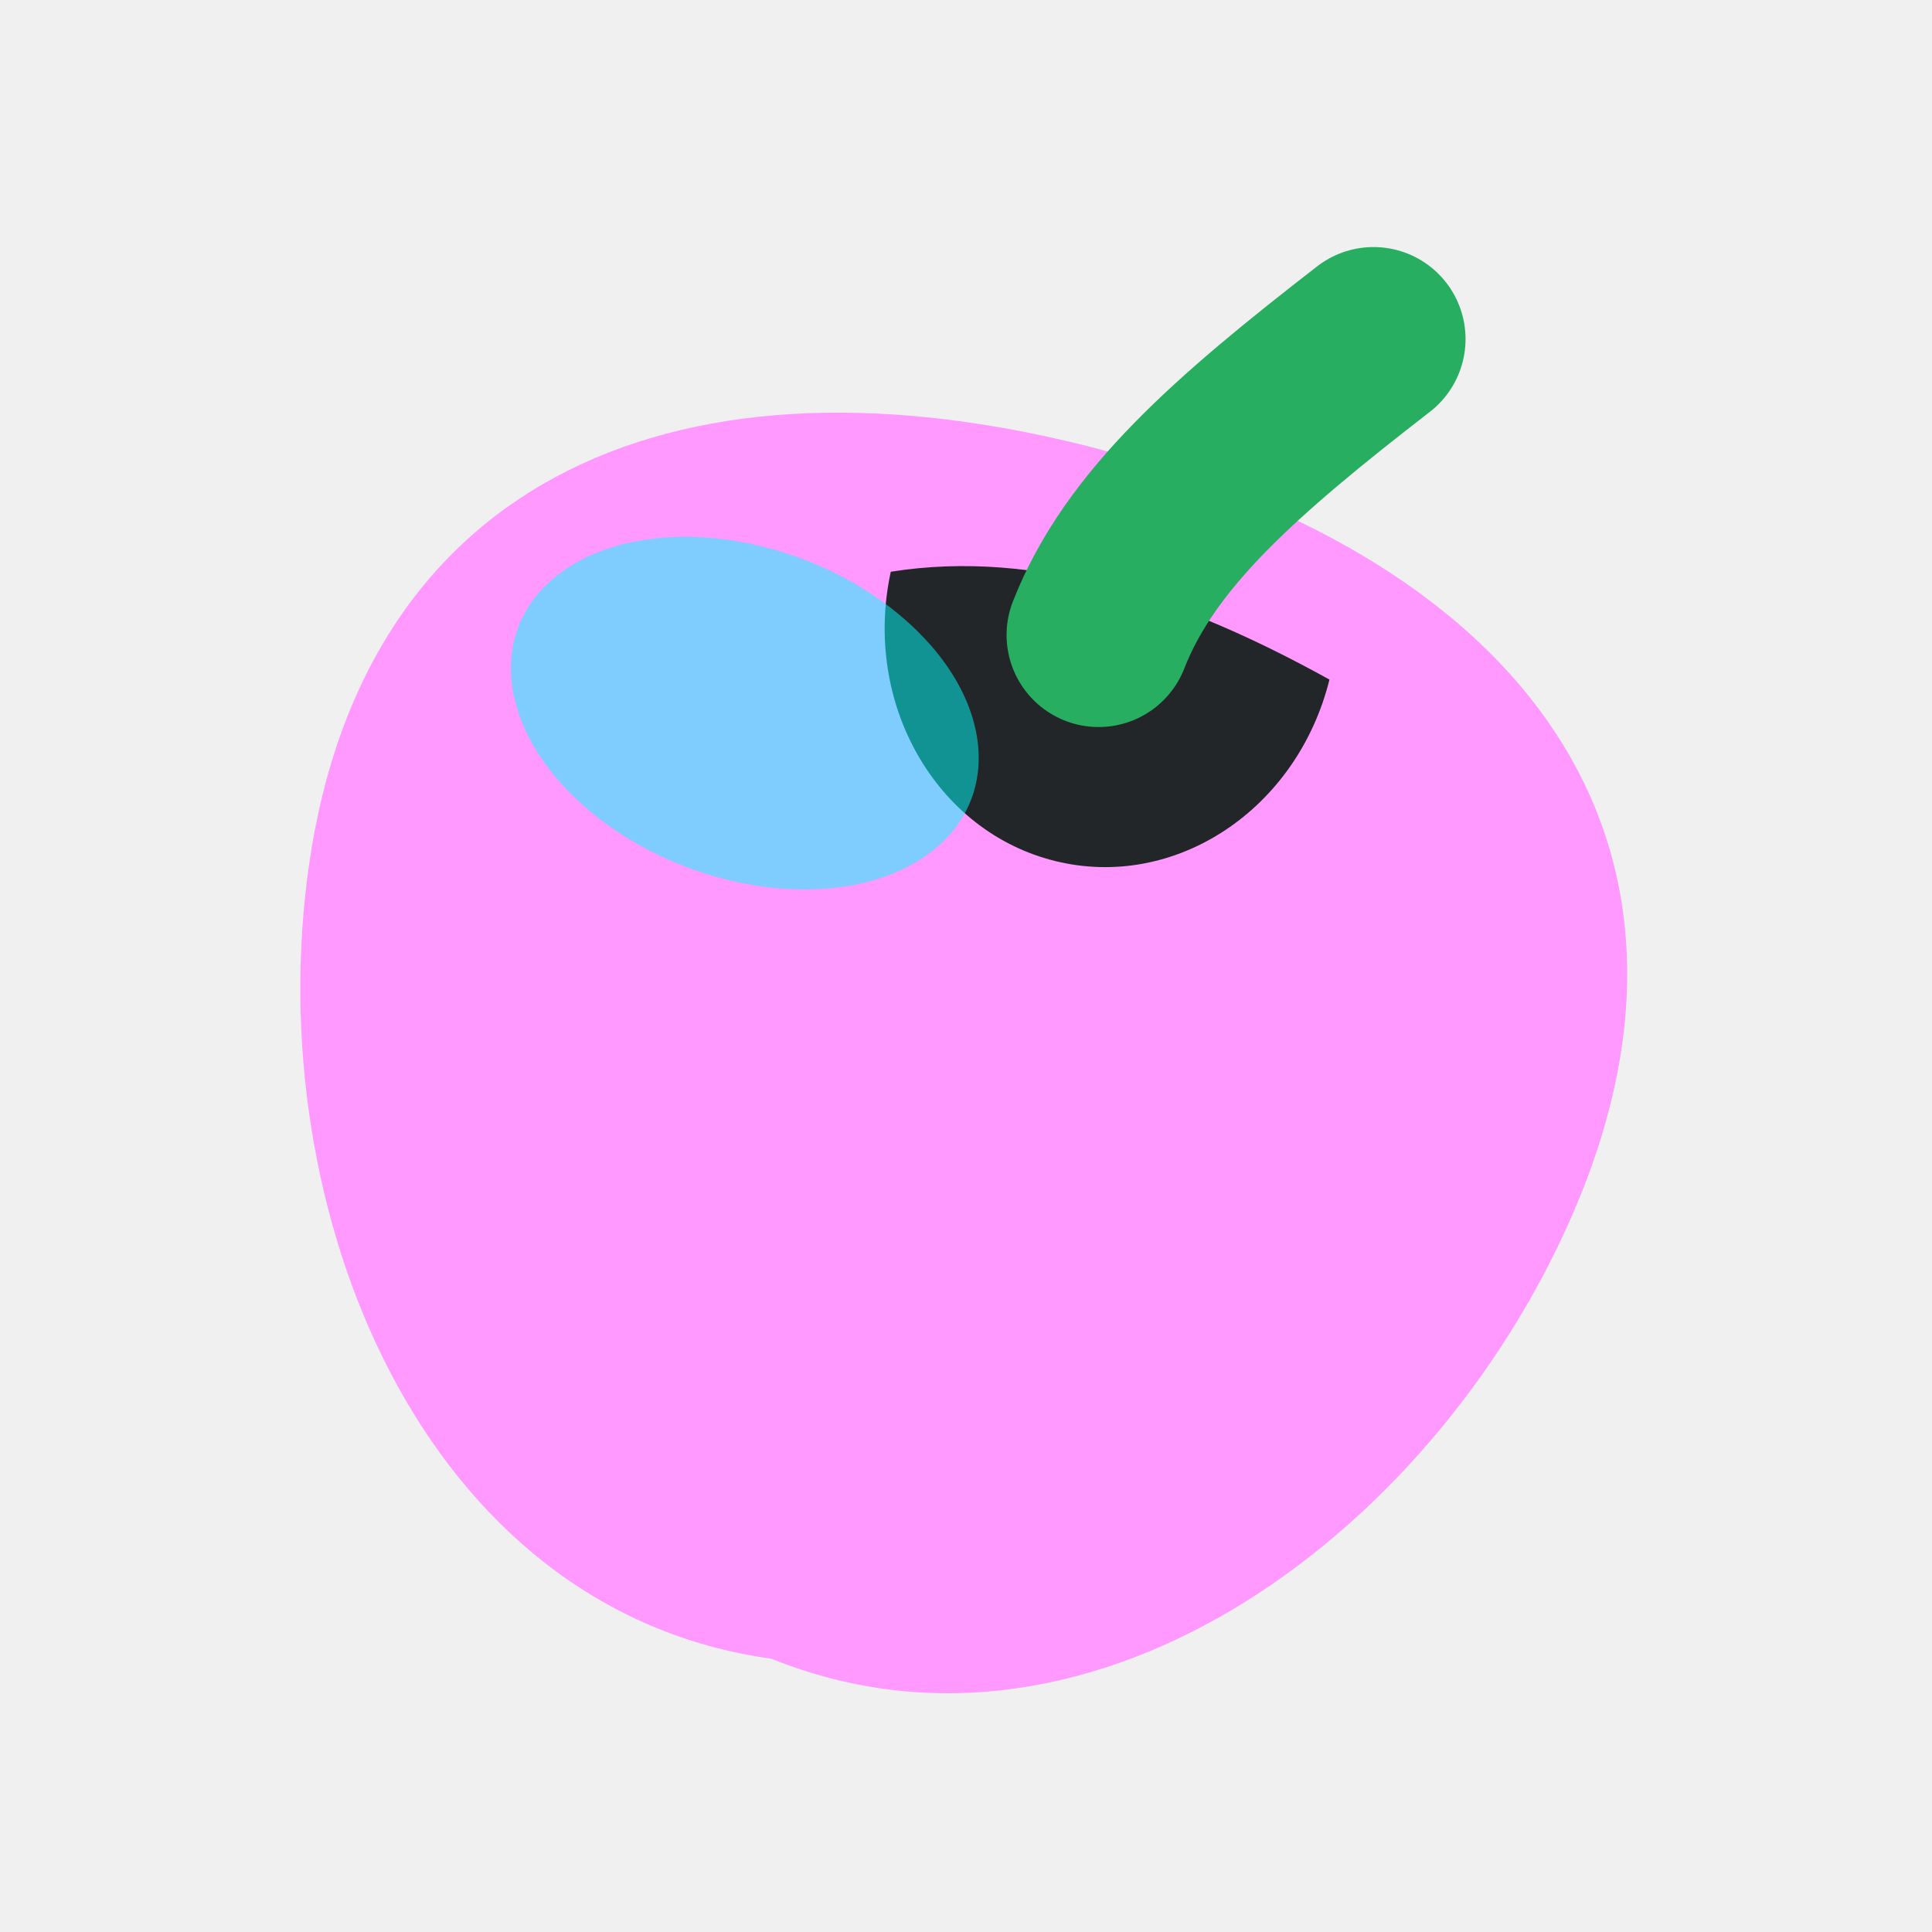
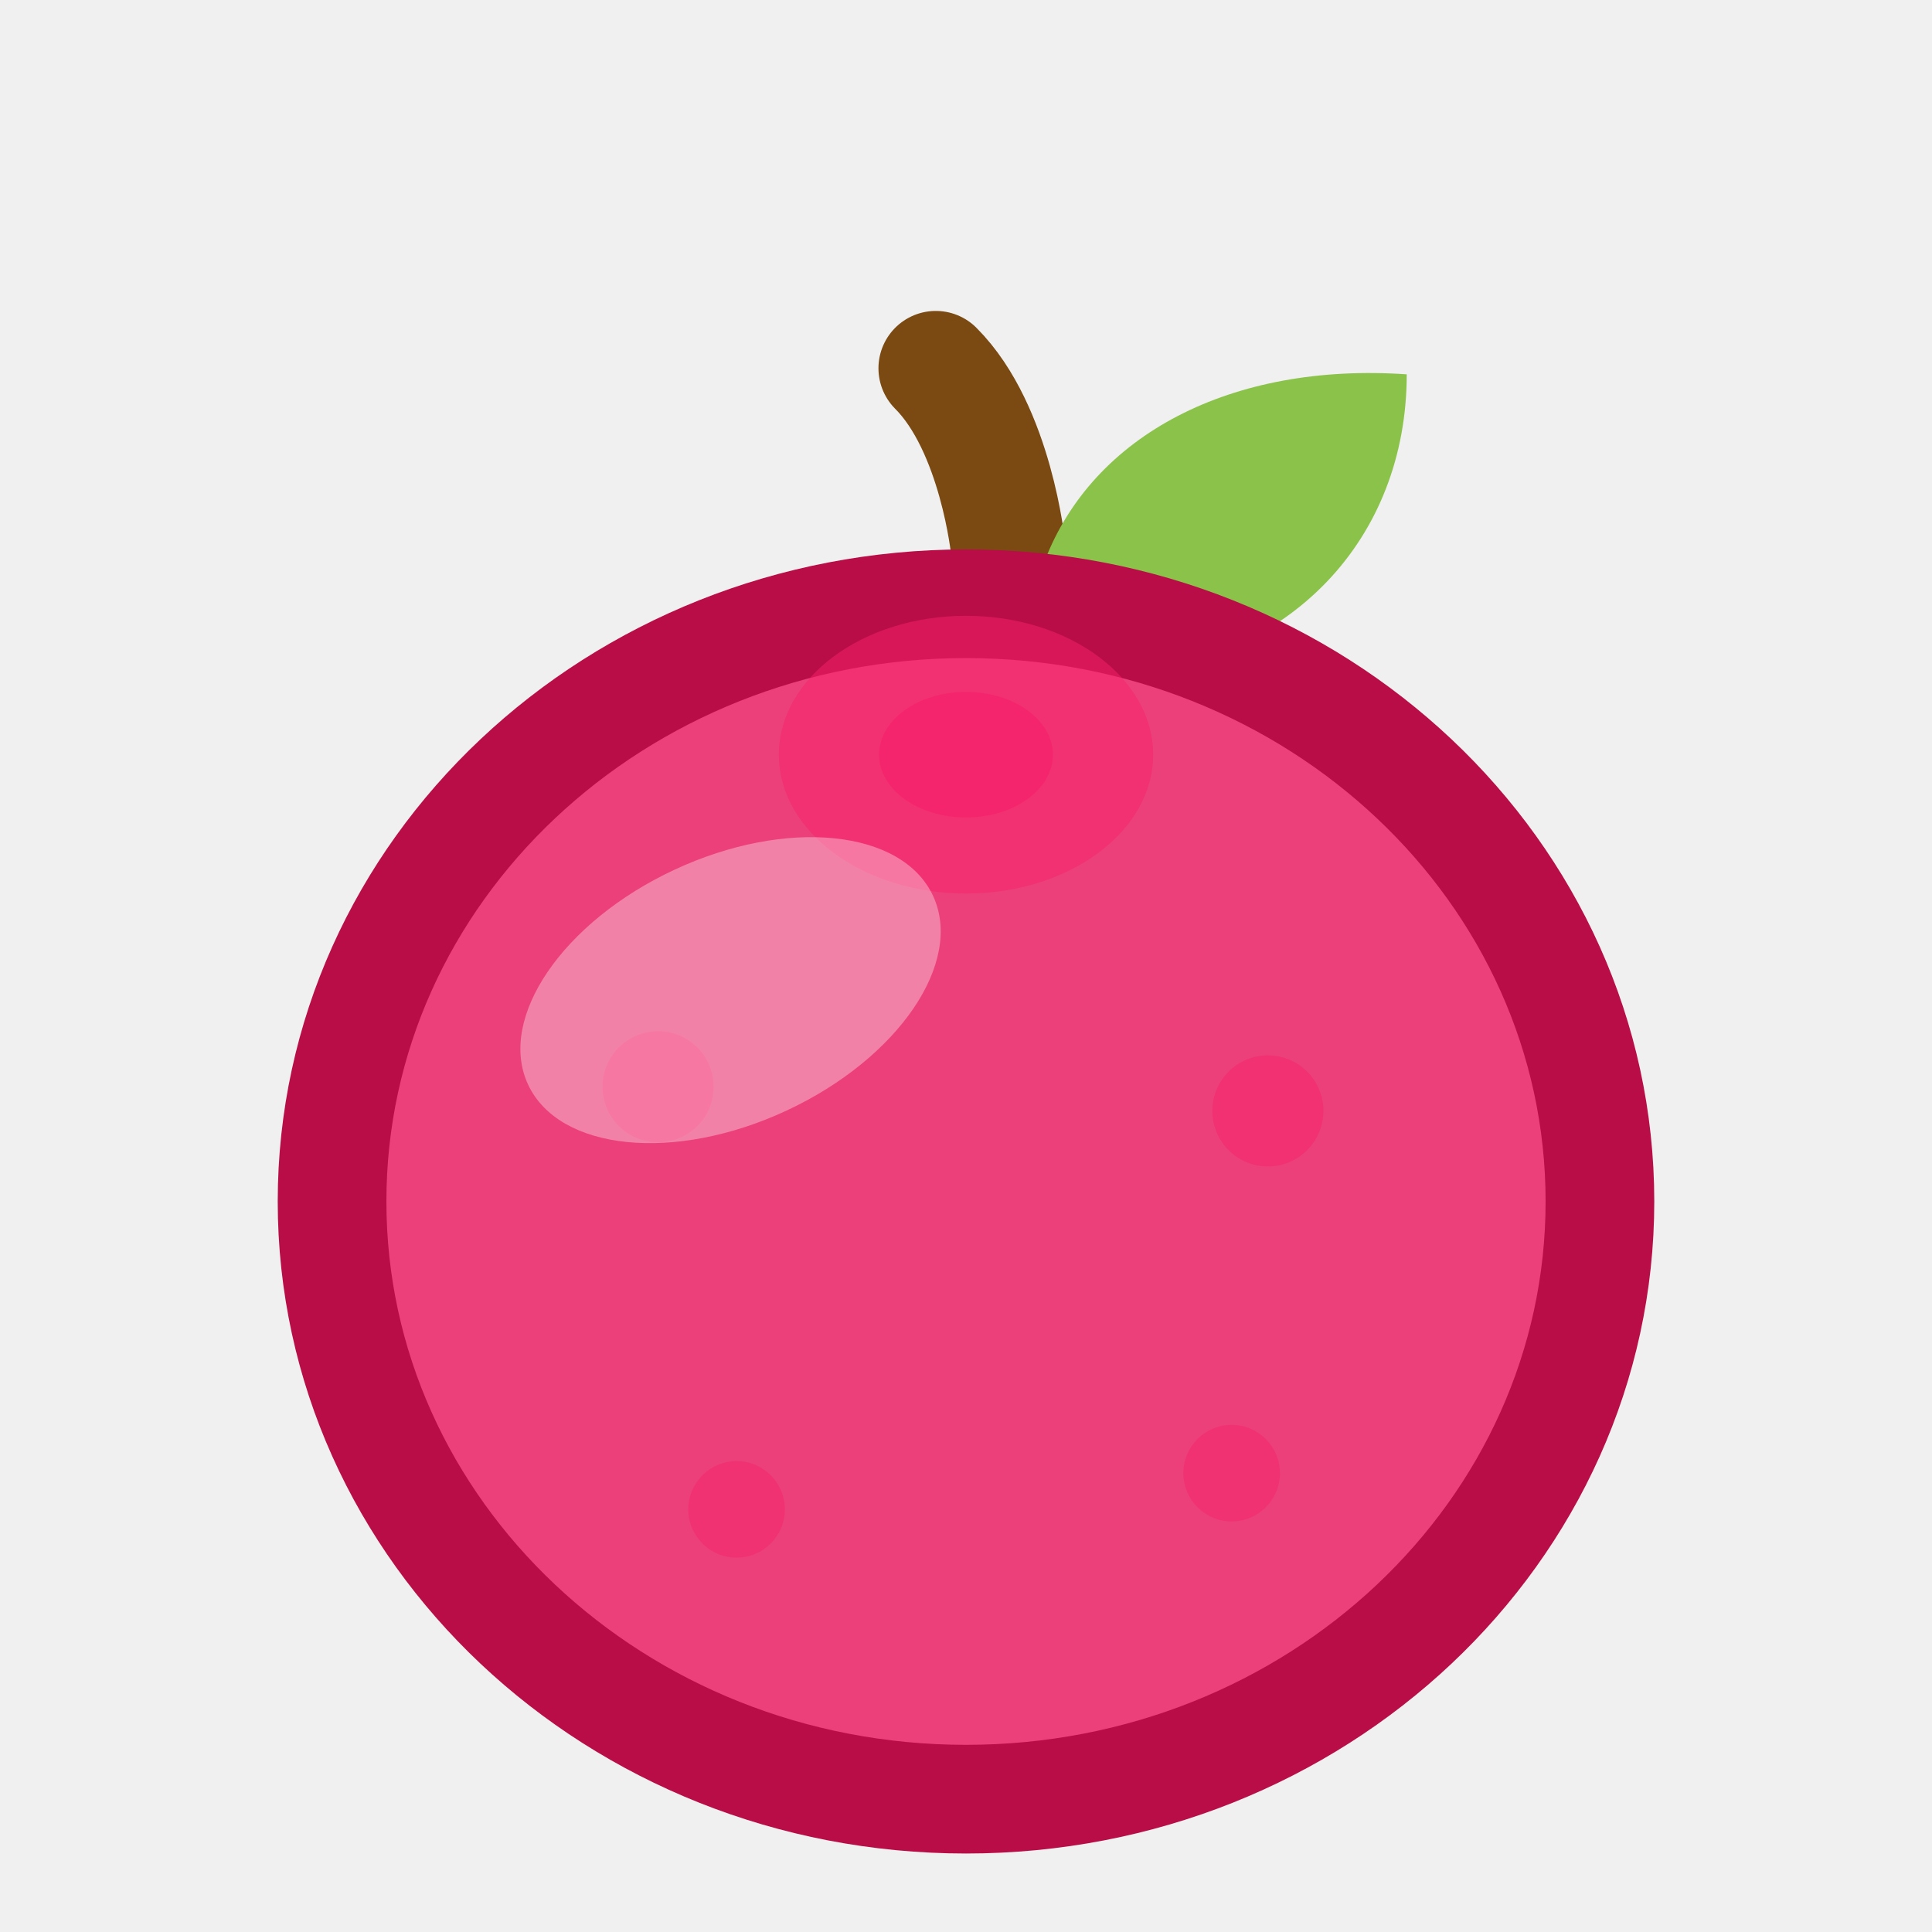
- <svg xmlns="http://www.w3.org/2000/svg" width="16" height="16" viewBox="0 0 16 16" version="1.1" id="svg4">
-   <defs id="defs8" />
-   <g id="g831">
-     <g style="fill:#9d072c;fill-opacity:1;stroke:none;stroke-opacity:1" id="cherry2-3" transform="matrix(0.433756,0.01851556,-0.01920771,0.4308682,-4.418089,-7.508404)">
-       <path style="fill:#ff99ff;fill-opacity:1;stroke:none;stroke-width:3.194;stroke-opacity:1" id="p5-12" d="m 42.021,38.735 c -2.28,6.289 -8.636,11.671 -14.976,9.411 -6.706,-0.642 -10.134,-8.201 -9.485,-14.852 0.729,-7.471 6.64,-10.416 14.793,-8.602 8.154,1.814 12.229,6.98 9.668,14.043 z" />
-     </g>
-     <path id="path3964" style="fill:#232629;fill-opacity:1;stroke-width:1.016" d="M 11.01,5.628 C 10.742,6.706 9.732,7.375 8.74,7.131 7.748,6.887 7.142,5.821 7.377,4.735 8.599,4.54 9.831,4.975 11.01,5.628 Z" />
-     <path style="fill:none;fill-opacity:0.945;stroke:#27ae60;stroke-width:1.524;stroke-linecap:round;stroke-opacity:1;stop-color:#000000" d="M 9.098,5.259 C 9.44,4.382 10.242,3.686 11.375,2.808" id="path1009" />
-     <path d="M 7.622,7.118 A 2.006,1.363 20.778 0 1 4.888,6.72 2.006,1.363 20.778 0 1 4.715,4.694 a 2.006,1.363 20.778 0 1 2.734,0.398 2.006,1.363 20.778 0 1 0.173,2.025" style="opacity:0.5;fill:#00ffff;fill-opacity:1;stroke:none;stroke-width:1.785;stroke-linecap:round;stroke-opacity:1;stop-color:#000000" id="path1046" />
-   </g>
+ <svg xmlns="http://www.w3.org/2000/svg" width="16" height="16" viewBox="0 0 16 16">
+   <path d="M 8.35 4.55 C 8.35 4.55 8.25 3.55 7.75 3.05" stroke="#7a4a12" stroke-width="0.95" fill="none" stroke-linecap="round" />
+   <path d="M 8.65 4.65 C 9.05 3.6 10.2 3.0 11.65 3.1 C 11.65 4.45 10.7 5.5 9.2 5.6 C 9.0 5.5 8.85 5.1 8.65 4.65 Z" fill="#8bc34a" />
+   <ellipse cx="8" cy="9.95" rx="5.25" ry="4.95" fill="#ec407a" stroke="#b90d47" stroke-width="0.9" />
+   <ellipse cx="8" cy="6.25" rx="1.55" ry="1.15" fill="#f62269" opacity="0.5" />
+   <ellipse cx="8" cy="6.25" rx="0.72" ry="0.52" fill="#f62269" opacity="0.75" />
+   <circle cx="5.45" cy="9.0" r="0.46" fill="#f62269" opacity="0.5" />
+   <circle cx="10.5" cy="9.2" r="0.46" fill="#f62269" opacity="0.5" />
+   <circle cx="6.1" cy="12.5" r="0.4" fill="#f62269" opacity="0.45" />
+   <circle cx="10.2" cy="12.2" r="0.4" fill="#f62269" opacity="0.45" />
+   <ellipse cx="6.05" cy="8.2" rx="1.85" ry="1.1" fill="#ffffff" opacity="0.34" transform="rotate(-25 6.05 8.2)" />
</svg>
